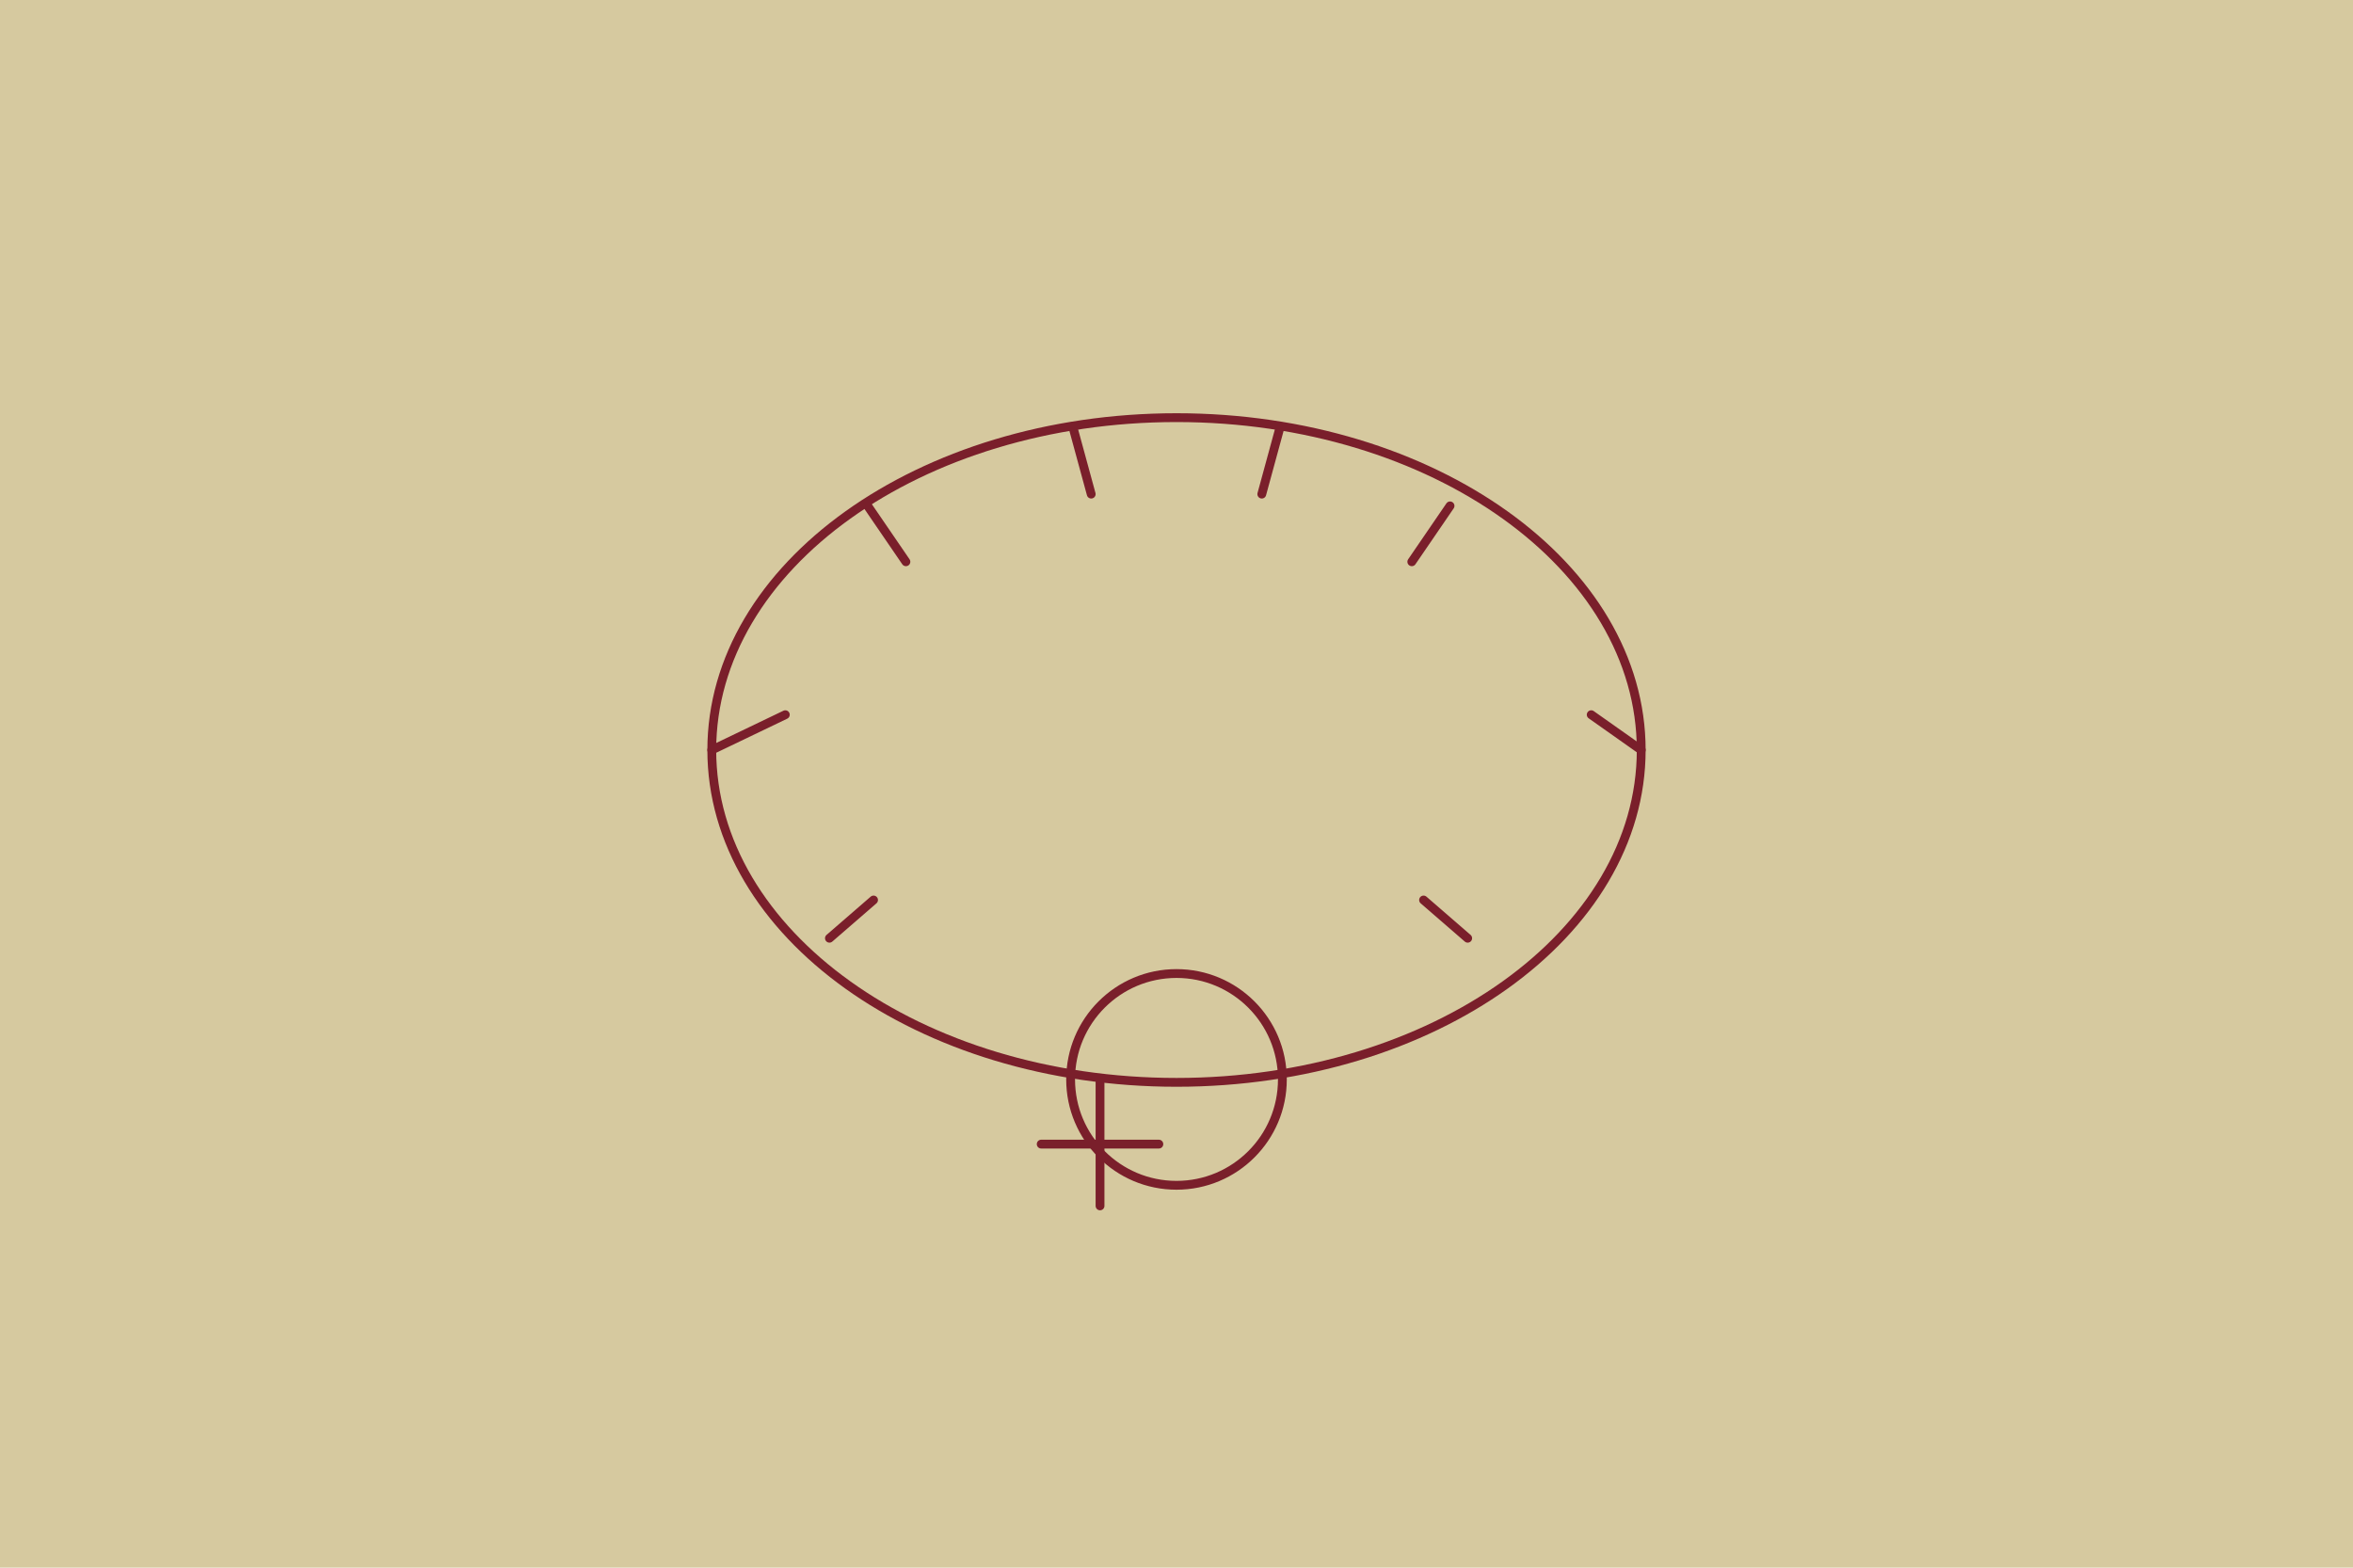
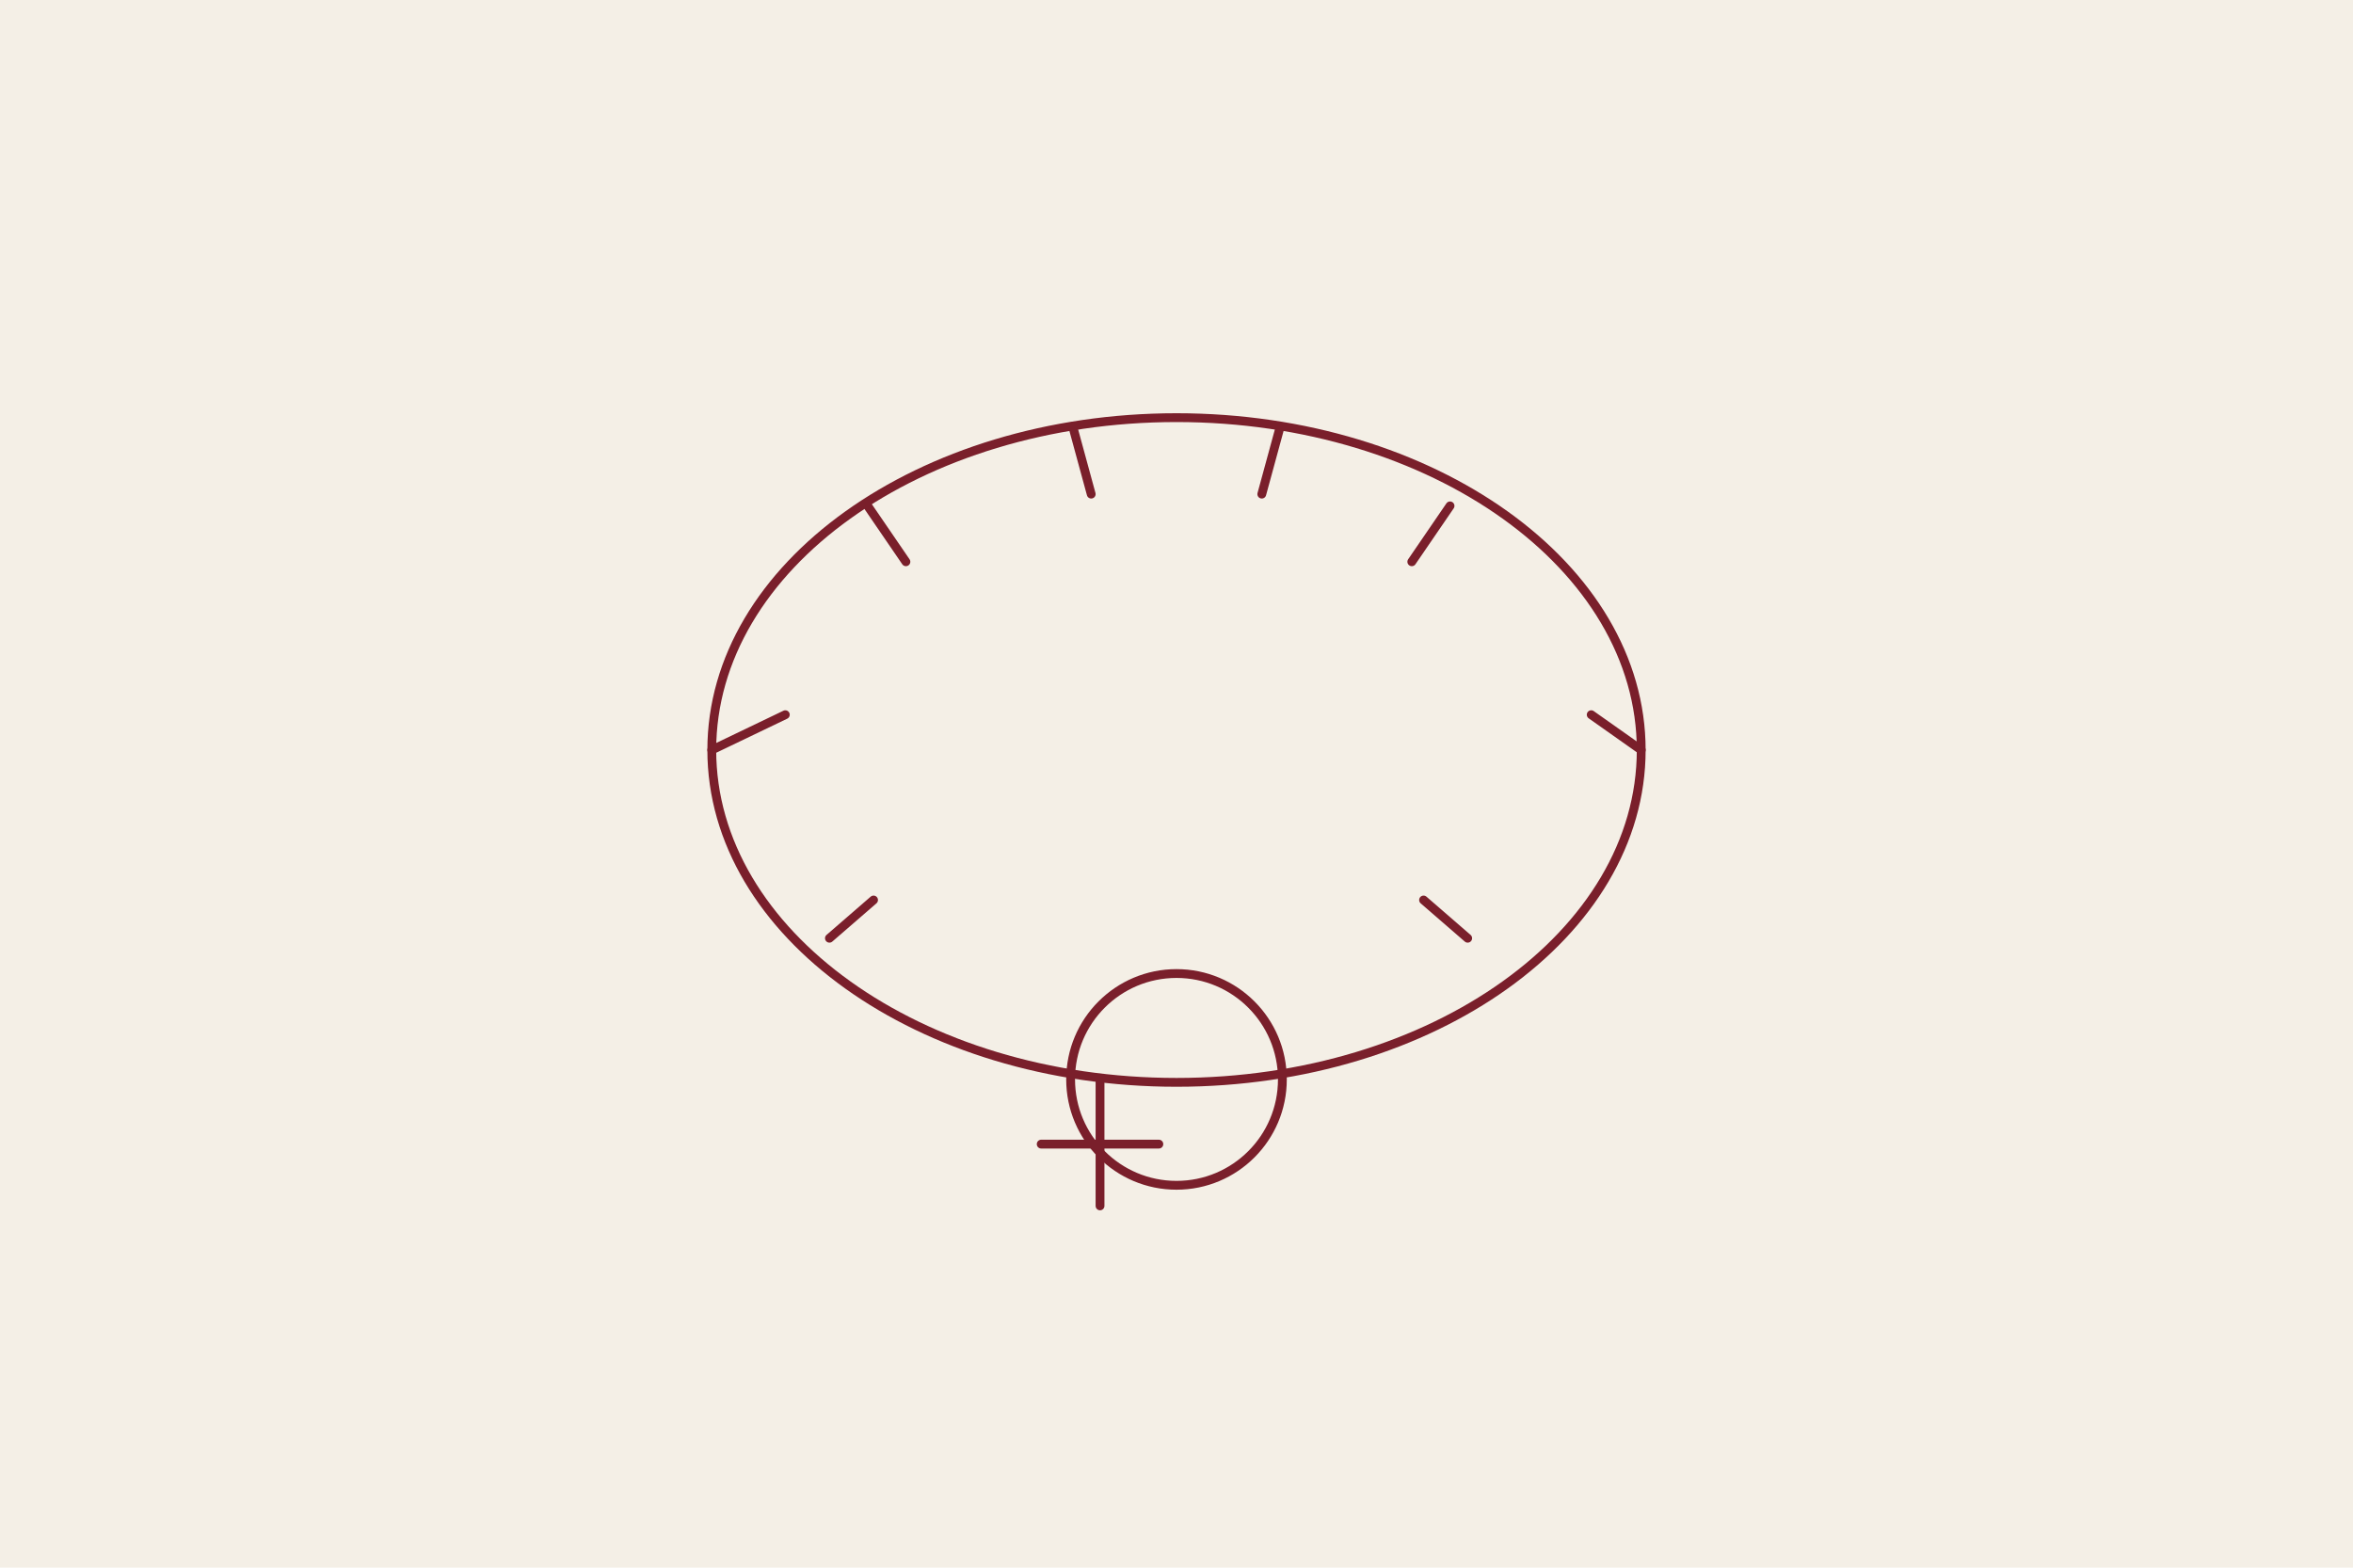
<svg xmlns="http://www.w3.org/2000/svg" width="800" height="533" viewBox="0 0 800 533">
-   <rect width="800" height="533" fill="#d6c99f" />
+   <rect width="800" height="533" fill="#f4efe6" />
  <g fill="none" stroke="#7a1f2b" stroke-width="3" stroke-linecap="round" stroke-linejoin="round">
    <ellipse cx="400" cy="255" rx="158" ry="113" />
    <circle cx="400" cy="367" r="36" />
    <path d="m242 255 25-12m274 0 17 12m-123-109-6 22m-64-22 6 22m-76 4 13 19m185-19-13 19m-198 128 15-13m202 13-15-13m-110 61v43m-20-21h40" />
  </g>
</svg>
